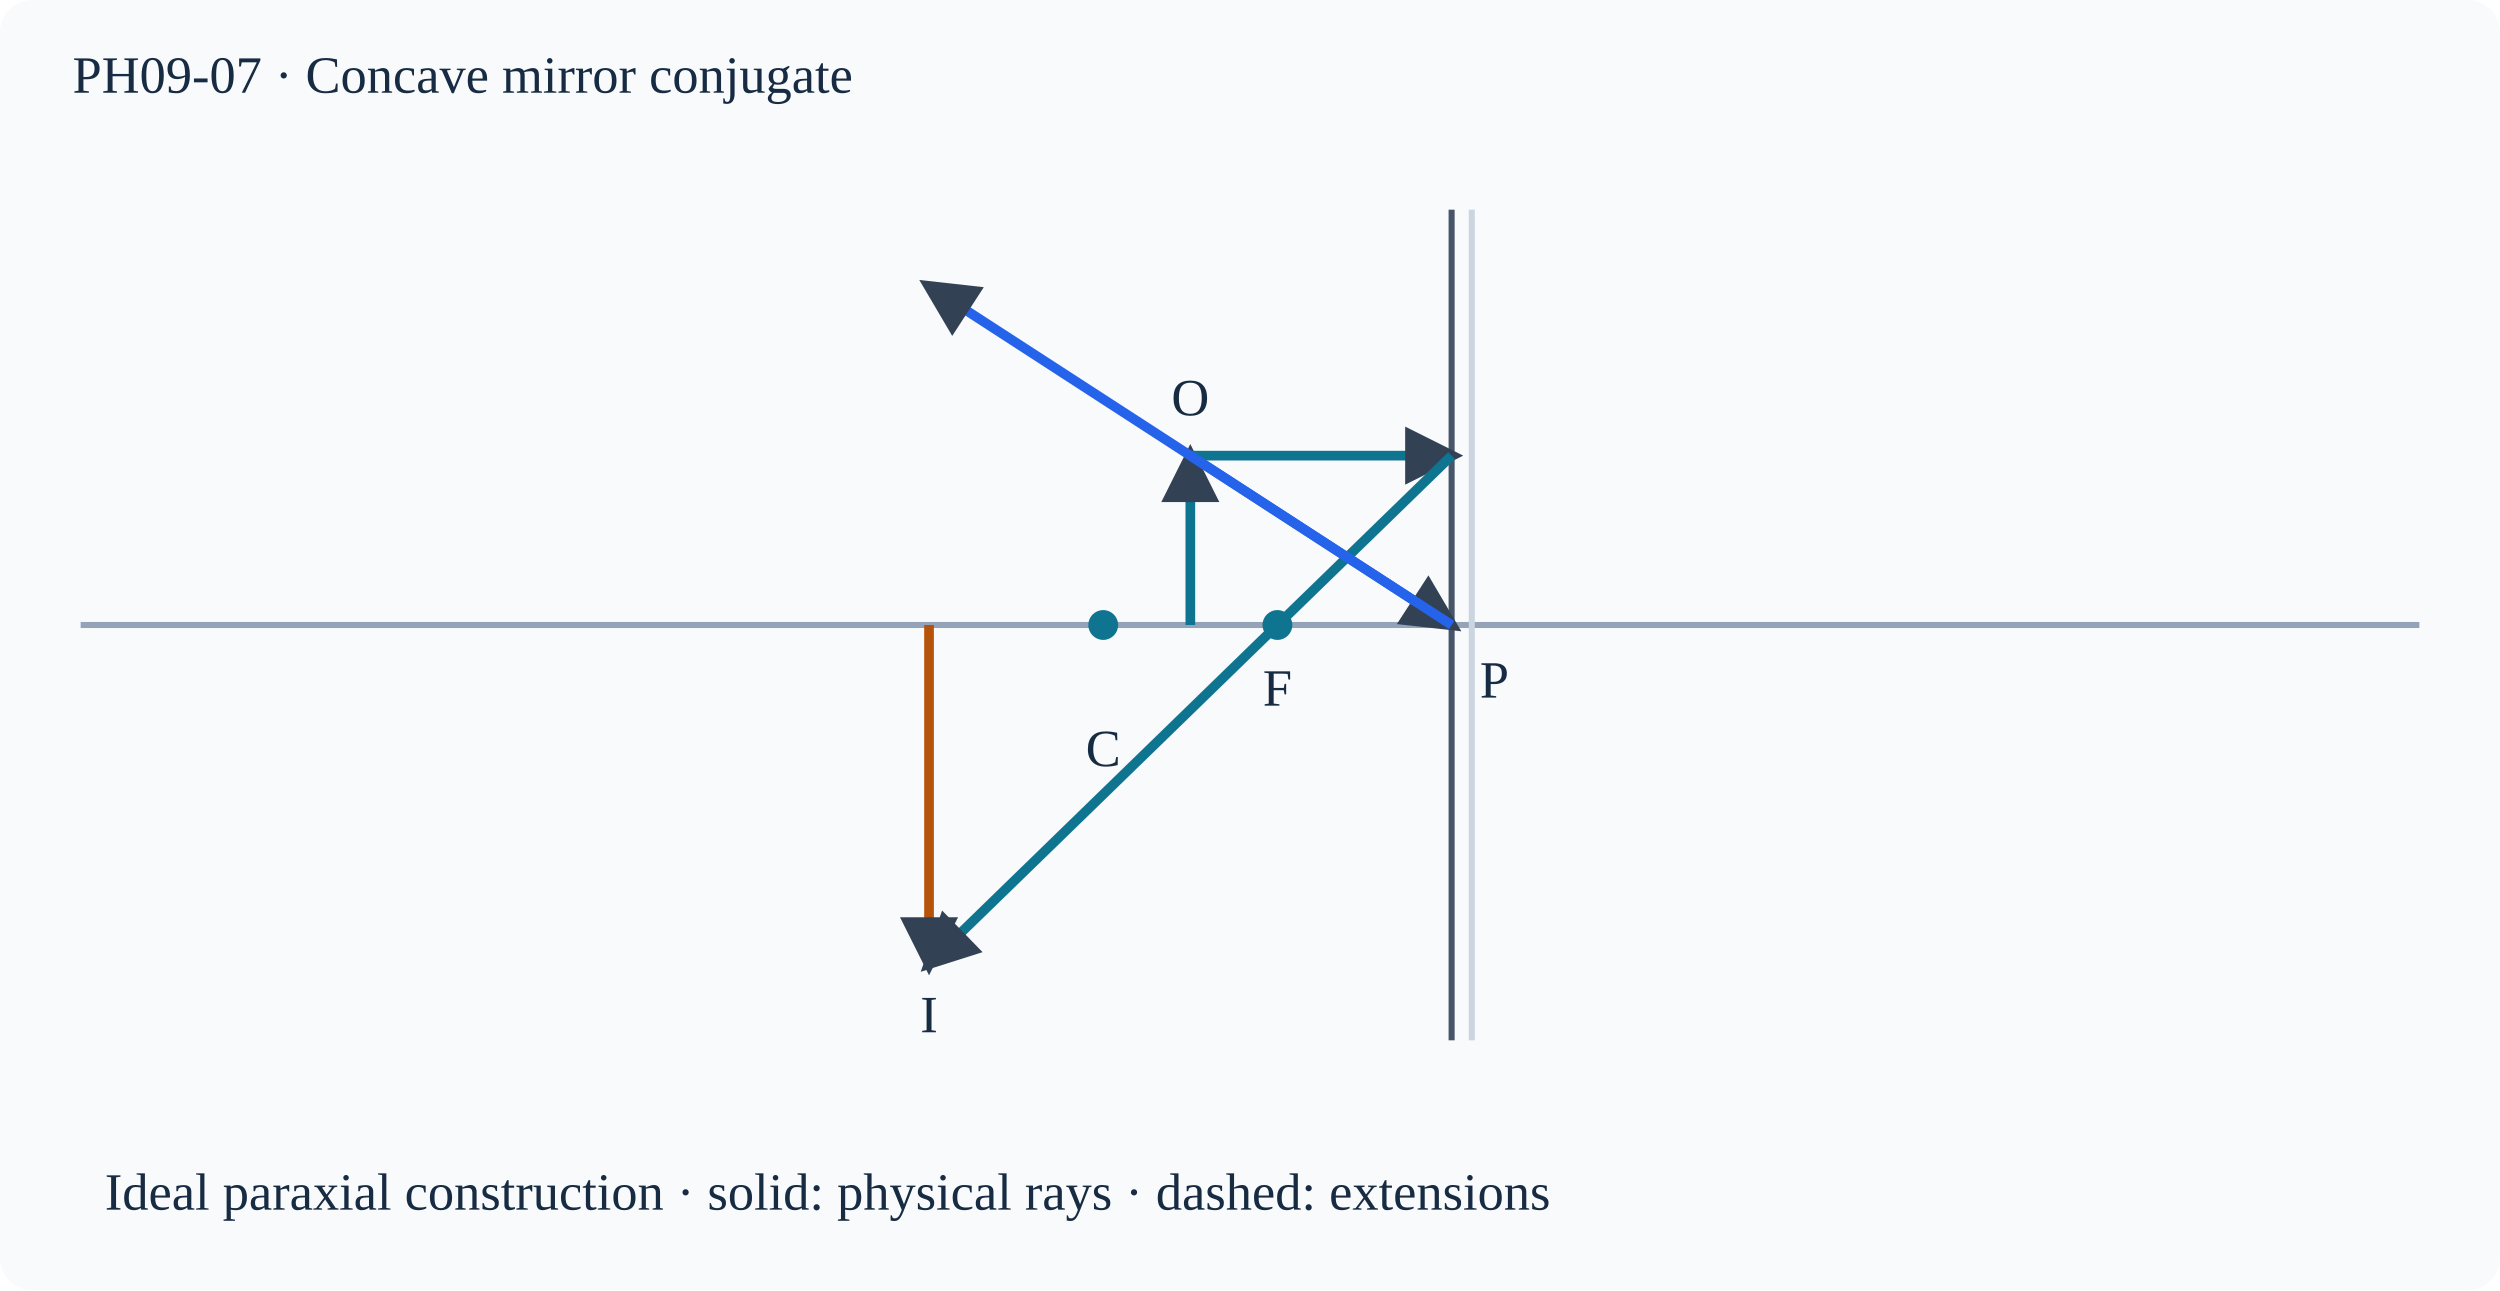
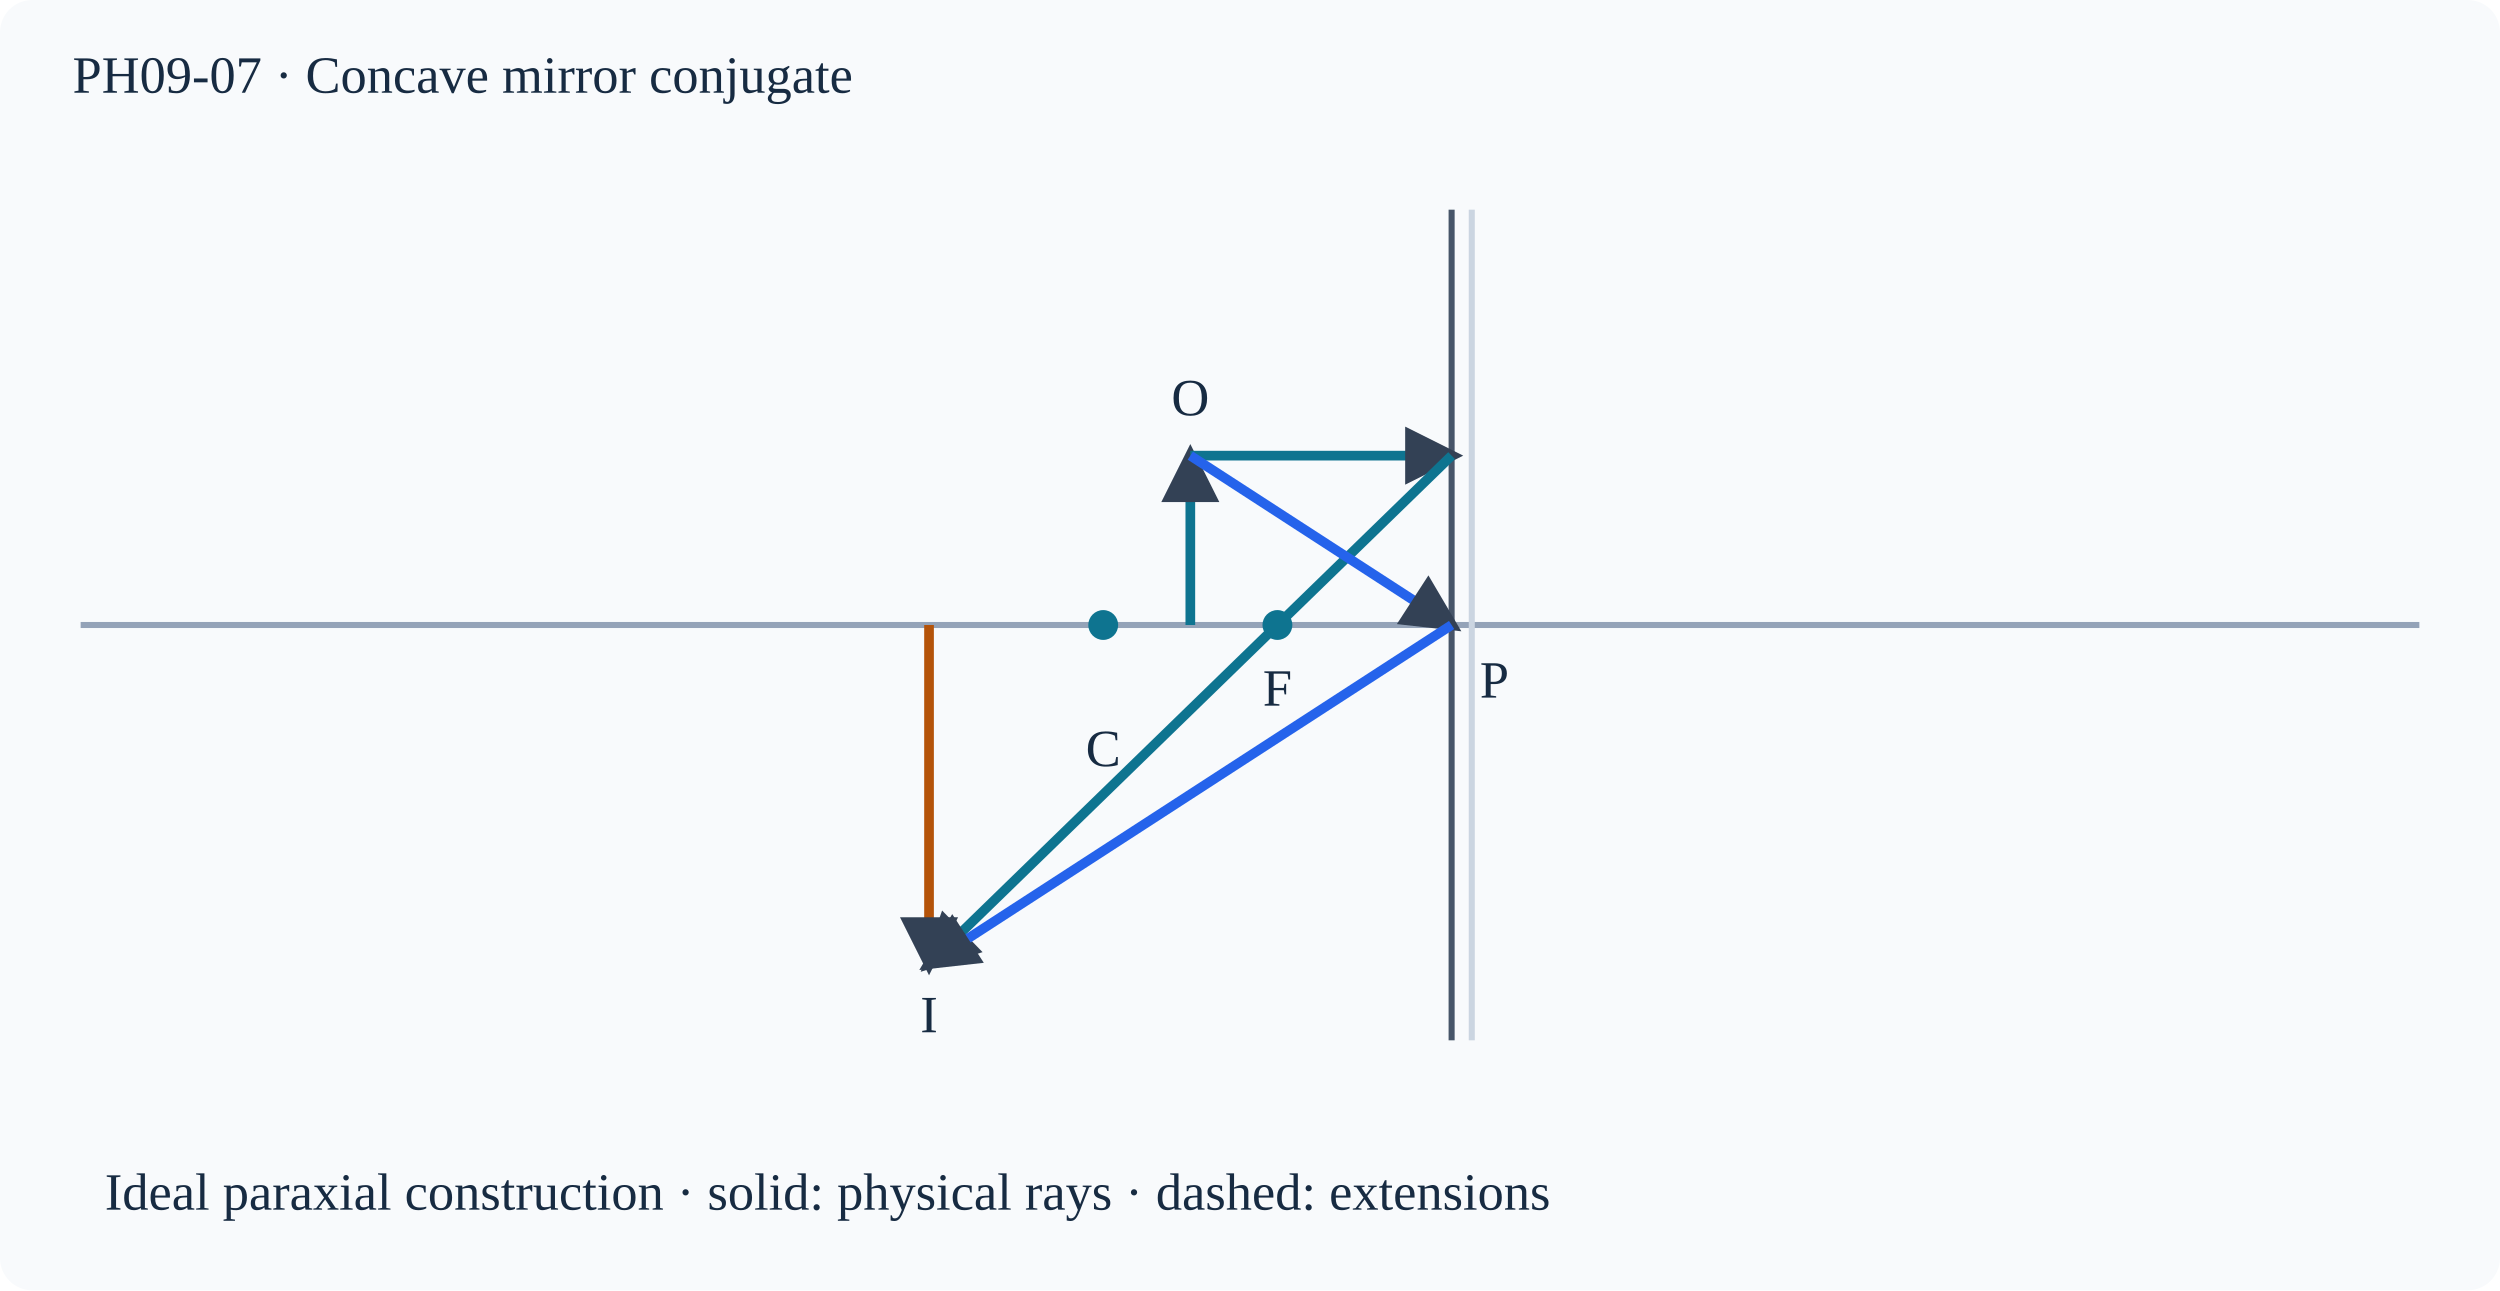
<svg xmlns="http://www.w3.org/2000/svg" viewBox="0 0 620 320" role="img" aria-labelledby="title desc">
  <defs>
    <marker id="arrow" viewBox="0 0 10 10" refX="8" refY="5" markerWidth="6" markerHeight="6" orient="auto-start-reverse">
      <path d="M0 0L10 5L0 10Z" fill="#334155" />
    </marker>
  </defs>
  <rect x="0" y="0" width="620" height="320" rx="8" fill="#f8fafc" />
  <text x="18" y="23" text-anchor="start" fill="#172b42" font-size="13">PH09-07 · Concave mirror conjugate</text>
  <line x1="20" y1="155" x2="600" y2="155" stroke="#94a3b8" stroke-width="1.5" />
  <line x1="360" y1="52" x2="360" y2="258" stroke="#475569" stroke-width="1.5" />
  <line x1="365" y1="52" x2="365" y2="258" stroke="#cbd5e1" stroke-width="1.5" />
  <line x1="295.2" y1="155" x2="295.2" y2="113" stroke="#0e7490" stroke-width="2.4" marker-end="url(#arrow)" />
  <text x="295.2" y="103" text-anchor="middle" fill="#172b42" font-size="13">O</text>
  <line x1="230.4" y1="155" x2="230.4" y2="239" stroke="#b45309" stroke-width="2.4" marker-end="url(#arrow)" />
  <text x="230.4" y="256" text-anchor="middle" fill="#172b42" font-size="13">I</text>
  <circle cx="316.8" cy="155" r="3.7" fill="#0e7490" />
  <text x="316.8" y="175" text-anchor="middle" fill="#172b42" font-size="13">F</text>
  <circle cx="273.6" cy="155" r="3.7" fill="#0e7490" />
  <text x="273.6" y="190" text-anchor="middle" fill="#172b42" font-size="13">C</text>
  <text x="367" y="173" text-anchor="start" fill="#172b42" font-size="13">P</text>
  <line x1="295.2" y1="113" x2="360" y2="113" stroke="#0e7490" stroke-width="2.4" marker-end="url(#arrow)" />
  <line x1="360" y1="113" x2="230.4" y2="239" stroke="#0e7490" stroke-width="2.4" marker-end="url(#arrow)" />
  <line x1="295.2" y1="113" x2="360" y2="155" stroke="#2563eb" stroke-width="2.4" marker-end="url(#arrow)" />
-   <line x1="360" y1="155" x2="230.4" y2="71" stroke="#2563eb" stroke-width="2.4" marker-end="url(#arrow)" />
+   <line x1="360" y1="155" x2="230.4" y2="239" stroke="#2563eb" stroke-width="2.4" marker-end="url(#arrow)" />
  <text x="26" y="300" text-anchor="start" fill="#172b42" font-size="13">Ideal paraxial construction · solid: physical rays · dashed: extensions</text>
</svg>
